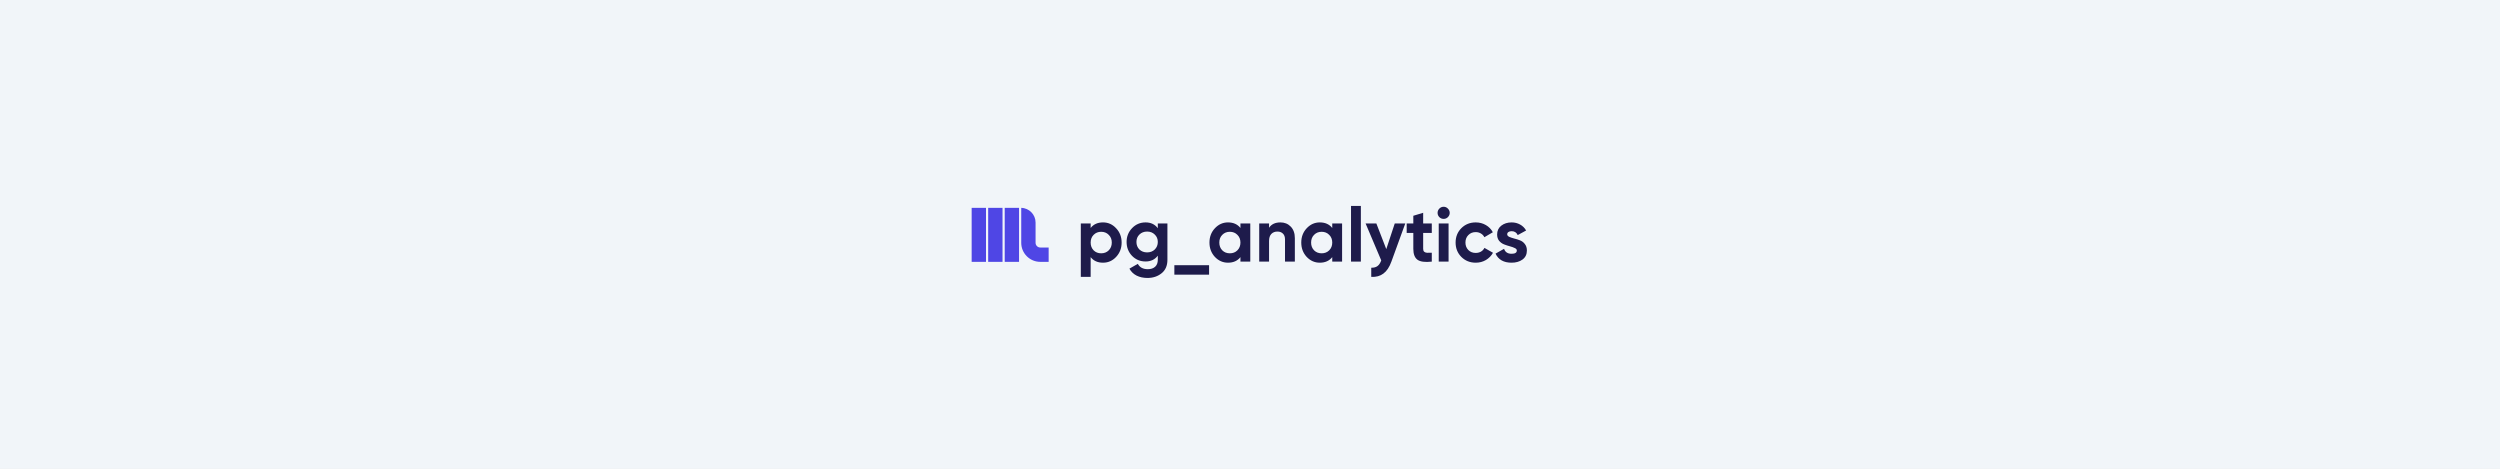
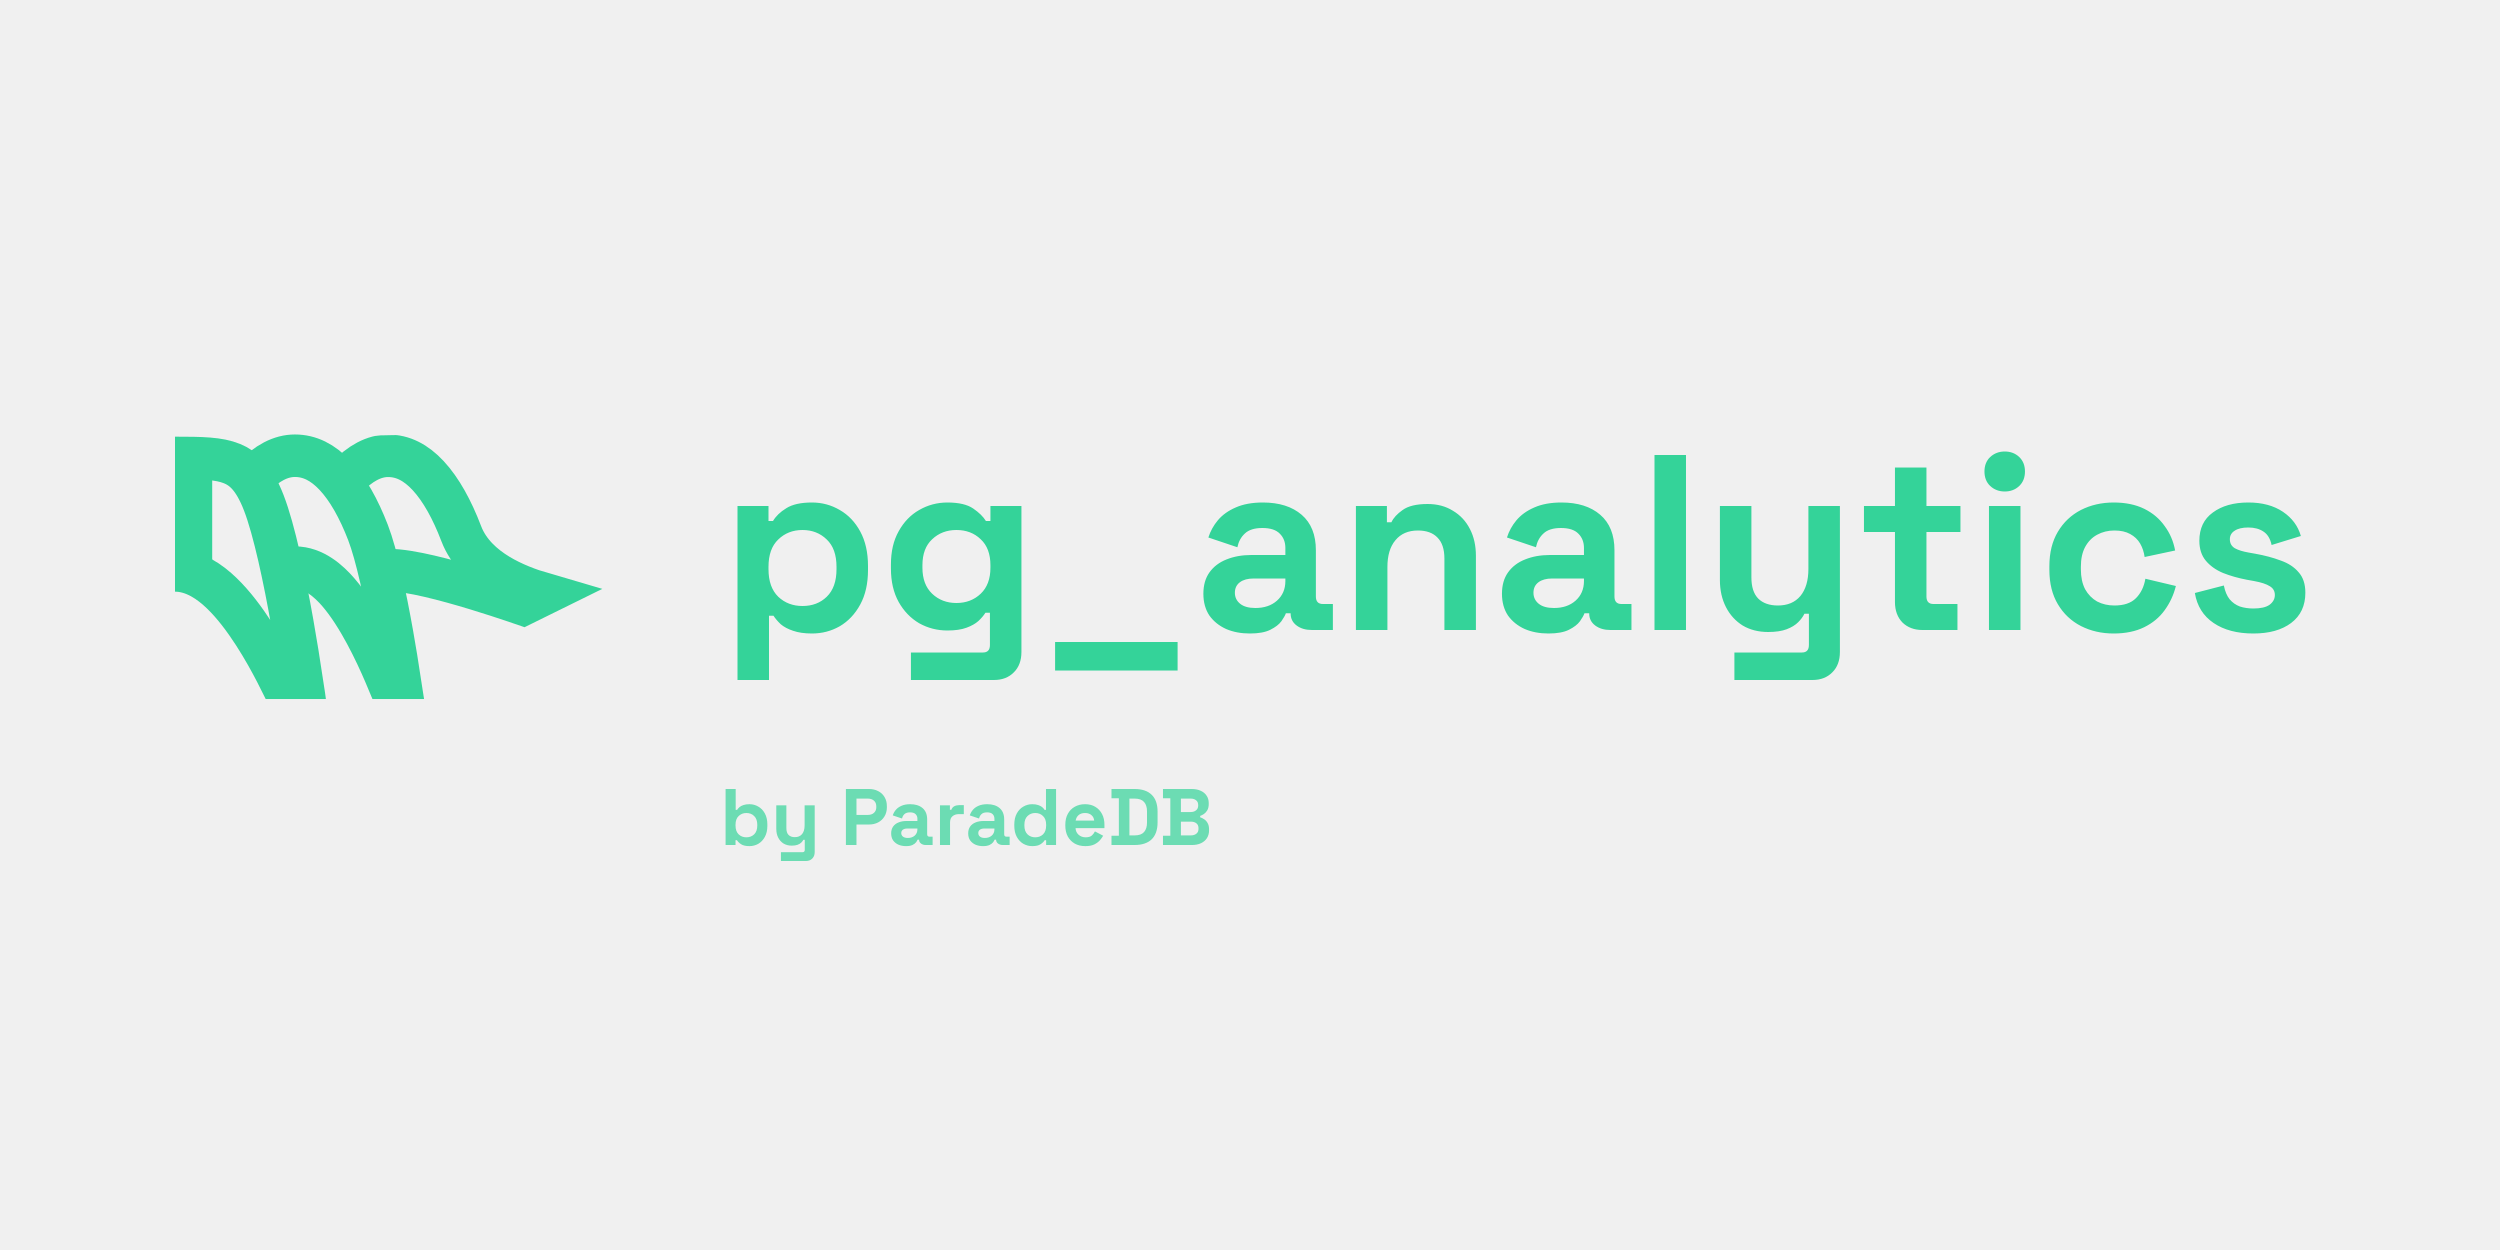
- <svg xmlns="http://www.w3.org/2000/svg" width="1600" height="300" viewBox="0 0 1600 300" fill="none">
-   <rect width="1600" height="300" fill="#F1F5F9" />
-   <g clip-path="url(#clip0_190_2)">
-     <mask id="mask0_190_2" style="mask-type:alpha" maskUnits="userSpaceOnUse" x="620" y="120" width="360" height="60">
-       <path d="M980 120H620V180H980V120Z" fill="#D9D9D9" />
-     </mask>
-     <g mask="url(#mask0_190_2)">
-       <path d="M705.93 142.339C709.218 142.339 712.018 143.593 714.33 146.1C716.674 148.574 717.846 151.618 717.846 155.232C717.846 158.846 716.674 161.907 714.33 164.414C712.018 166.888 709.218 168.125 705.93 168.125C702.511 168.125 699.874 166.937 698.018 164.56V177.209H691.718V143.023H698.018V145.904C699.874 143.528 702.511 142.339 705.93 142.339ZM699.923 160.214C701.193 161.484 702.804 162.118 704.758 162.118C706.711 162.118 708.323 161.484 709.593 160.214C710.895 158.911 711.546 157.251 711.546 155.232C711.546 153.214 710.895 151.57 709.593 150.3C708.323 148.998 706.711 148.346 704.758 148.346C702.804 148.346 701.193 148.998 699.923 150.3C698.653 151.57 698.018 153.214 698.018 155.232C698.018 157.251 698.653 158.911 699.923 160.214ZM740.994 143.023H747.148V166.27C747.148 170.046 745.894 172.928 743.387 174.914C740.913 176.9 737.917 177.893 734.401 177.893C731.764 177.893 729.436 177.388 727.417 176.379C725.431 175.37 723.901 173.888 722.827 171.935L728.199 168.858C729.436 171.137 731.568 172.277 734.596 172.277C736.582 172.277 738.145 171.756 739.285 170.714C740.424 169.672 740.994 168.191 740.994 166.27V163.632C739.138 166.107 736.534 167.344 733.18 167.344C729.729 167.344 726.831 166.139 724.487 163.73C722.175 161.288 721.02 158.325 721.02 154.842C721.02 151.391 722.192 148.444 724.536 146.002C726.88 143.56 729.762 142.339 733.18 142.339C736.534 142.339 739.138 143.577 740.994 146.051V143.023ZM729.224 159.677C730.527 160.914 732.171 161.532 734.157 161.532C736.143 161.532 737.771 160.914 739.041 159.677C740.343 158.407 740.994 156.795 740.994 154.842C740.994 152.921 740.343 151.342 739.041 150.104C737.771 148.835 736.143 148.2 734.157 148.2C732.171 148.2 730.527 148.835 729.224 150.104C727.955 151.342 727.32 152.921 727.32 154.842C727.32 156.795 727.955 158.407 729.224 159.677ZM751.59 175.793V169.737H773.811V175.793H751.59ZM793.882 143.023H800.182V167.442H793.882V164.56C791.993 166.937 789.34 168.125 785.921 168.125C782.665 168.125 779.865 166.888 777.521 164.414C775.209 161.907 774.054 158.846 774.054 155.232C774.054 151.618 775.209 148.574 777.521 146.1C779.865 143.593 782.665 142.339 785.921 142.339C789.34 142.339 791.993 143.528 793.882 145.904V143.023ZM782.258 160.214C783.528 161.484 785.14 162.118 787.093 162.118C789.047 162.118 790.658 161.484 791.928 160.214C793.23 158.911 793.882 157.251 793.882 155.232C793.882 153.214 793.23 151.57 791.928 150.3C790.658 148.998 789.047 148.346 787.093 148.346C785.14 148.346 783.528 148.998 782.258 150.3C780.988 151.57 780.354 153.214 780.354 155.232C780.354 157.251 780.988 158.911 782.258 160.214ZM819.471 142.339C822.141 142.339 824.339 143.235 826.064 145.025C827.822 146.816 828.702 149.291 828.702 152.449V167.442H822.402V153.23C822.402 151.602 821.962 150.365 821.083 149.518C820.204 148.639 819.032 148.2 817.567 148.2C815.939 148.2 814.636 148.704 813.66 149.714C812.683 150.723 812.195 152.237 812.195 154.256V167.442H805.895V143.023H812.195V145.758C813.725 143.479 816.15 142.339 819.471 142.339ZM852.639 143.023H858.939V167.442H852.639V164.56C850.75 166.937 848.097 168.125 844.678 168.125C841.422 168.125 838.622 166.888 836.278 164.414C833.967 161.907 832.811 158.846 832.811 155.232C832.811 151.618 833.967 148.574 836.278 146.1C838.622 143.593 841.422 142.339 844.678 142.339C848.097 142.339 850.75 143.528 852.639 145.904V143.023ZM841.015 160.214C842.285 161.484 843.897 162.118 845.85 162.118C847.804 162.118 849.415 161.484 850.685 160.214C851.988 158.911 852.639 157.251 852.639 155.232C852.639 153.214 851.988 151.57 850.685 150.3C849.415 148.998 847.804 148.346 845.85 148.346C843.897 148.346 842.285 148.998 841.015 150.3C839.746 151.57 839.111 153.214 839.111 155.232C839.111 157.251 839.746 158.911 841.015 160.214ZM864.652 167.442V131.791H870.952V167.442H864.652ZM892.639 143.023H899.378L890.49 167.442C889.22 170.958 887.527 173.498 885.411 175.06C883.327 176.656 880.722 177.372 877.597 177.209V171.349C879.29 171.381 880.625 171.023 881.601 170.274C882.611 169.525 883.408 168.321 883.995 166.66L873.983 143.023H880.869L887.218 159.432L892.639 143.023ZM916.344 149.079H910.825V159.237C910.825 160.084 911.037 160.702 911.46 161.093C911.883 161.484 912.502 161.711 913.316 161.777C914.13 161.809 915.139 161.793 916.344 161.728V167.442C912.014 167.93 908.953 167.523 907.162 166.221C905.404 164.918 904.525 162.591 904.525 159.237V149.079H900.276V143.023H904.525V138.091L910.825 136.186V143.023H916.344V149.079ZM923.911 140.093C922.869 140.093 921.958 139.718 921.176 138.97C920.428 138.188 920.053 137.277 920.053 136.235C920.053 135.193 920.428 134.281 921.176 133.5C921.958 132.718 922.869 132.328 923.911 132.328C924.986 132.328 925.897 132.718 926.646 133.5C927.428 134.281 927.818 135.193 927.818 136.235C927.818 137.277 927.428 138.188 926.646 138.97C925.897 139.718 924.986 140.093 923.911 140.093ZM920.786 167.442V143.023H927.086V167.442H920.786ZM944.475 168.125C940.796 168.125 937.72 166.888 935.245 164.414C932.803 161.939 931.582 158.879 931.582 155.232C931.582 151.586 932.803 148.525 935.245 146.051C937.72 143.577 940.796 142.339 944.475 142.339C946.852 142.339 949.017 142.909 950.971 144.049C952.924 145.188 954.406 146.718 955.415 148.639L949.994 151.814C949.506 150.804 948.757 150.007 947.748 149.421C946.771 148.835 945.664 148.542 944.427 148.542C942.538 148.542 940.975 149.177 939.738 150.446C938.501 151.684 937.882 153.279 937.882 155.232C937.882 157.153 938.501 158.749 939.738 160.018C940.975 161.256 942.538 161.874 944.427 161.874C945.696 161.874 946.82 161.598 947.796 161.044C948.806 160.458 949.555 159.66 950.043 158.651L955.513 161.777C954.438 163.698 952.924 165.244 950.971 166.416C949.017 167.556 946.852 168.125 944.475 168.125ZM964.608 149.958C964.608 150.609 965.032 151.146 965.878 151.57C966.757 151.96 967.815 152.318 969.053 152.644C970.29 152.937 971.527 153.328 972.764 153.816C974.001 154.272 975.043 155.053 975.89 156.16C976.769 157.267 977.208 158.651 977.208 160.311C977.208 162.818 976.264 164.756 974.376 166.123C972.52 167.458 970.192 168.125 967.392 168.125C962.378 168.125 958.96 166.188 957.136 162.314L962.606 159.237C963.322 161.353 964.918 162.411 967.392 162.411C969.639 162.411 970.762 161.711 970.762 160.311C970.762 159.66 970.322 159.139 969.443 158.749C968.597 158.325 967.555 157.951 966.318 157.625C965.081 157.3 963.843 156.893 962.606 156.404C961.369 155.916 960.311 155.151 959.432 154.109C958.585 153.035 958.162 151.7 958.162 150.104C958.162 147.695 959.041 145.807 960.799 144.439C962.59 143.039 964.804 142.339 967.441 142.339C969.427 142.339 971.234 142.795 972.862 143.707C974.49 144.586 975.776 145.856 976.72 147.516L971.348 150.446C970.567 148.786 969.264 147.956 967.441 147.956C966.627 147.956 965.943 148.135 965.39 148.493C964.869 148.851 964.608 149.339 964.608 149.958Z" fill="#1E1B4B" />
-       <path fill-rule="evenodd" clip-rule="evenodd" d="M652.19 133.023H643.013V167.587H652.19V133.023Z" fill="#4F46E5" />
-       <path fill-rule="evenodd" clip-rule="evenodd" d="M641.614 133.023H632.437V167.587H641.614V133.023Z" fill="#4F46E5" />
-       <path fill-rule="evenodd" clip-rule="evenodd" d="M631.038 133.023H621.86V167.587H631.038V133.023Z" fill="#4F46E5" />
-       <path fill-rule="evenodd" clip-rule="evenodd" d="M653.589 133.026V155.403C653.589 158.643 654.875 161.722 657.165 164.012C659.454 166.301 662.533 167.588 665.773 167.588H671.138V158.41H665.773C664.974 158.41 664.217 158.087 663.653 157.523C663.09 156.96 662.766 156.202 662.766 155.403V142.42C662.766 137.325 658.656 133.143 653.589 133.026V133.026Z" fill="#4F46E5" />
-     </g>
+ <svg xmlns="http://www.w3.org/2000/svg" width="500" height="250" viewBox="0 0 500 250" fill="none">
+   <mask id="mask0_115_15" style="mask-type:alpha" maskUnits="userSpaceOnUse" x="48" y="86" width="38" height="54">
+     <path d="M48.227 86.094H85.194V139.828H59.387L48.227 86.094Z" fill="#D9D9D9" />
+   </mask>
+   <g mask="url(#mask0_115_15)">
+     <path d="M40.987 134.706C40.856 135.012 40.733 135.303 40.618 135.578H38.002C38.34 133.088 38.804 129.842 39.363 126.368C40.607 118.638 42.223 110.426 43.81 106.551C45.486 102.459 47.818 98.447 50.577 95.531C53.345 92.606 56.176 91.145 58.974 91.145C61.907 91.145 64.53 92.437 67.007 95.07C69.549 97.773 71.757 101.724 73.59 106.472C75.355 111.042 77.103 119.365 78.434 126.885C79.016 130.17 79.504 133.212 79.866 135.578H77.33C77.215 135.303 77.092 135.012 76.96 134.706C76.043 132.568 74.731 129.69 73.168 126.786C71.626 123.92 69.743 120.849 67.655 118.437C65.783 116.275 62.804 113.523 58.974 113.523C55.144 113.523 52.165 116.275 50.293 118.437C48.205 120.849 46.322 123.92 44.78 126.786C43.217 129.69 41.905 132.568 40.987 134.706Z" stroke="#34D399" stroke-width="8.5" />
  </g>
-   <defs>
-     <clipPath id="clip0_190_2">
-       <rect width="360" height="60" fill="white" transform="translate(620 120)" />
-     </clipPath>
-   </defs>
+   <mask id="mask1_115_15" style="mask-type:alpha" maskUnits="userSpaceOnUse" x="35" y="77" width="31" height="63">
+     <rect x="35" y="77" width="30.174" height="62.828" fill="#D9D9D9" />
+   </mask>
+   <g mask="url(#mask1_115_15)">
+     <path d="M14.758 134.525C14.565 134.899 14.386 135.251 14.223 135.578H9.655C9.66 135.543 9.665 135.507 9.67 135.471C10.072 132.477 10.651 128.384 11.361 123.976C12.812 114.956 14.712 105.268 16.604 100.647C18.342 96.404 20.615 94.365 23.264 93.216C26.174 91.953 29.936 91.584 35 91.584C40.391 91.584 43.756 91.644 46.408 92.725C48.613 93.624 50.789 95.463 52.761 100.568C54.853 105.986 56.907 115.786 58.462 124.569C59.213 128.812 59.83 132.709 60.264 135.578H55.777C55.614 135.251 55.435 134.899 55.242 134.525C54.166 132.433 52.625 129.616 50.791 126.776C48.977 123.967 46.773 120.972 44.34 118.631C42.05 116.426 38.826 114.084 35 114.084C31.174 114.084 27.95 116.426 25.659 118.631C23.227 120.972 21.023 123.967 19.209 126.776C17.375 129.616 15.834 132.433 14.758 134.525Z" stroke="#34D399" stroke-width="8.5" />
+     <rect x="35" y="88.574" width="7.44" height="28.934" fill="#34D399" />
+   </g>
+   <mask id="mask2_115_15" style="mask-type:alpha" maskUnits="userSpaceOnUse" x="62" y="86" width="63" height="55">
+     <path d="M62.694 87.334L125 86.094V140.655H93.578L78.814 119.161L69.721 96.38L62.694 87.334Z" fill="#D9D9D9" />
+   </mask>
+   <g mask="url(#mask2_115_15)">
+     <path d="M59.602 135.5C59.468 135.817 59.342 136.12 59.224 136.405H56.599C56.938 133.866 57.408 130.535 57.974 126.968C59.219 119.122 60.839 110.77 62.434 106.823C64.115 102.659 66.455 98.576 69.224 95.61C72.004 92.632 74.836 91.158 77.618 91.158C80.536 91.158 83.159 92.46 85.648 95.143C88.2 97.893 90.415 101.914 92.255 106.743C93.692 110.518 96.673 113.16 99.712 114.995C102.55 116.708 105.778 117.927 108.774 118.799L104.619 120.848C104.161 120.69 103.622 120.505 103.016 120.3C100.995 119.617 98.22 118.703 95.207 117.788C92.203 116.876 88.921 115.948 85.897 115.244C82.966 114.562 79.95 114.01 77.618 114.01C75.604 114.01 73.868 114.786 72.517 115.686C71.16 116.59 69.956 117.775 68.91 118.999C66.822 121.444 64.94 124.558 63.397 127.465C61.834 130.41 60.52 133.33 59.602 135.5Z" stroke="#34D399" stroke-width="8.5" />
+   </g>
+   <path d="M147.5 136V101.2H153.7V104.2H154.6C155.167 103.233 156.05 102.383 157.25 101.65C158.45 100.883 160.167 100.5 162.4 100.5C164.4 100.5 166.25 101 167.95 102C169.65 102.967 171.017 104.4 172.05 106.3C173.083 108.2 173.6 110.5 173.6 113.2V114C173.6 116.7 173.083 119 172.05 120.9C171.017 122.8 169.65 124.25 167.95 125.25C166.25 126.217 164.4 126.7 162.4 126.7C160.9 126.7 159.633 126.517 158.6 126.15C157.6 125.817 156.783 125.383 156.15 124.85C155.55 124.283 155.067 123.717 154.7 123.15H153.8V136H147.5ZM160.5 121.2C162.467 121.2 164.083 120.583 165.35 119.35C166.65 118.083 167.3 116.25 167.3 113.85V113.35C167.3 110.95 166.65 109.133 165.35 107.9C164.05 106.633 162.433 106 160.5 106C158.567 106 156.95 106.633 155.65 107.9C154.35 109.133 153.7 110.95 153.7 113.35V113.85C153.7 116.25 154.35 118.083 155.65 119.35C156.95 120.583 158.567 121.2 160.5 121.2ZM178.185 113.7V112.9C178.185 110.3 178.701 108.083 179.735 106.25C180.768 104.383 182.135 102.967 183.835 102C185.568 101 187.451 100.5 189.485 100.5C191.751 100.5 193.468 100.9 194.635 101.7C195.801 102.5 196.651 103.333 197.185 104.2H198.085V101.2H204.285V130.4C204.285 132.1 203.785 133.45 202.785 134.45C201.785 135.483 200.451 136 198.785 136H182.185V130.5H196.585C197.518 130.5 197.985 130 197.985 129V122.55H197.085C196.751 123.083 196.285 123.633 195.685 124.2C195.085 124.733 194.285 125.183 193.285 125.55C192.285 125.917 191.018 126.1 189.485 126.1C187.451 126.1 185.568 125.617 183.835 124.65C182.135 123.65 180.768 122.233 179.735 120.4C178.701 118.533 178.185 116.3 178.185 113.7ZM191.285 120.6C193.218 120.6 194.835 119.983 196.135 118.75C197.435 117.517 198.085 115.783 198.085 113.55V113.05C198.085 110.783 197.435 109.05 196.135 107.85C194.868 106.617 193.251 106 191.285 106C189.351 106 187.735 106.617 186.435 107.85C185.135 109.05 184.485 110.783 184.485 113.05V113.55C184.485 115.783 185.135 117.517 186.435 118.75C187.735 119.983 189.351 120.6 191.285 120.6ZM211.02 134.1V128.4H235.52V134.1H211.02ZM249.975 126.7C248.209 126.7 246.625 126.4 245.225 125.8C243.825 125.167 242.709 124.267 241.875 123.1C241.075 121.9 240.675 120.45 240.675 118.75C240.675 117.05 241.075 115.633 241.875 114.5C242.709 113.333 243.842 112.467 245.275 111.9C246.742 111.3 248.409 111 250.275 111H257.075V109.6C257.075 108.433 256.709 107.483 255.975 106.75C255.242 105.983 254.075 105.6 252.475 105.6C250.909 105.6 249.742 105.967 248.975 106.7C248.209 107.4 247.709 108.317 247.475 109.45L241.675 107.5C242.075 106.233 242.709 105.083 243.575 104.05C244.475 102.983 245.659 102.133 247.125 101.5C248.625 100.833 250.442 100.5 252.575 100.5C255.842 100.5 258.425 101.317 260.325 102.95C262.225 104.583 263.175 106.95 263.175 110.05V119.3C263.175 120.3 263.642 120.8 264.575 120.8H266.575V126H262.375C261.142 126 260.125 125.7 259.325 125.1C258.525 124.5 258.125 123.7 258.125 122.7V122.65H257.175C257.042 123.05 256.742 123.583 256.275 124.25C255.809 124.883 255.075 125.45 254.075 125.95C253.075 126.45 251.709 126.7 249.975 126.7ZM251.075 121.6C252.842 121.6 254.275 121.117 255.375 120.15C256.509 119.15 257.075 117.833 257.075 116.2V115.7H250.725C249.559 115.7 248.642 115.95 247.975 116.45C247.309 116.95 246.975 117.65 246.975 118.55C246.975 119.45 247.325 120.183 248.025 120.75C248.725 121.317 249.742 121.6 251.075 121.6ZM271.182 126V101.2H277.382V104.45H278.282C278.682 103.583 279.432 102.767 280.532 102C281.632 101.2 283.298 100.8 285.532 100.8C287.465 100.8 289.148 101.25 290.582 102.15C292.048 103.017 293.182 104.233 293.982 105.8C294.782 107.333 295.182 109.133 295.182 111.2V126H288.882V111.7C288.882 109.833 288.415 108.433 287.482 107.5C286.582 106.567 285.282 106.1 283.582 106.1C281.648 106.1 280.148 106.75 279.082 108.05C278.015 109.317 277.482 111.1 277.482 113.4V126H271.182ZM309.692 126.7C307.926 126.7 306.342 126.4 304.942 125.8C303.542 125.167 302.426 124.267 301.592 123.1C300.792 121.9 300.392 120.45 300.392 118.75C300.392 117.05 300.792 115.633 301.592 114.5C302.426 113.333 303.559 112.467 304.992 111.9C306.459 111.3 308.126 111 309.992 111H316.792V109.6C316.792 108.433 316.426 107.483 315.692 106.75C314.959 105.983 313.792 105.6 312.192 105.6C310.626 105.6 309.459 105.967 308.692 106.7C307.926 107.4 307.426 108.317 307.192 109.45L301.392 107.5C301.792 106.233 302.426 105.083 303.292 104.05C304.192 102.983 305.376 102.133 306.842 101.5C308.342 100.833 310.159 100.5 312.292 100.5C315.559 100.5 318.142 101.317 320.042 102.95C321.942 104.583 322.892 106.95 322.892 110.05V119.3C322.892 120.3 323.359 120.8 324.292 120.8H326.292V126H322.092C320.859 126 319.842 125.7 319.042 125.1C318.242 124.5 317.842 123.7 317.842 122.7V122.65H316.892C316.759 123.05 316.459 123.583 315.992 124.25C315.526 124.883 314.792 125.45 313.792 125.95C312.792 126.45 311.426 126.7 309.692 126.7ZM310.792 121.6C312.559 121.6 313.992 121.117 315.092 120.15C316.226 119.15 316.792 117.833 316.792 116.2V115.7H310.442C309.276 115.7 308.359 115.95 307.692 116.45C307.026 116.95 306.692 117.65 306.692 118.55C306.692 119.45 307.042 120.183 307.742 120.75C308.442 121.317 309.459 121.6 310.792 121.6ZM330.898 126V91H337.198V126H330.898ZM346.88 136V130.5H360.38C361.313 130.5 361.78 130 361.78 129V122.75H360.88C360.613 123.317 360.196 123.883 359.63 124.45C359.063 125.017 358.296 125.483 357.33 125.85C356.363 126.217 355.13 126.4 353.63 126.4C351.696 126.4 349.996 125.967 348.53 125.1C347.096 124.2 345.98 122.967 345.18 121.4C344.38 119.833 343.98 118.033 343.98 116V101.2H350.28V115.5C350.28 117.367 350.73 118.767 351.63 119.7C352.563 120.633 353.88 121.1 355.58 121.1C357.513 121.1 359.013 120.467 360.08 119.2C361.146 117.9 361.68 116.1 361.68 113.8V101.2H367.98V130.4C367.98 132.1 367.48 133.45 366.48 134.45C365.48 135.483 364.146 136 362.48 136H346.88ZM384.49 126C382.857 126 381.524 125.5 380.49 124.5C379.49 123.467 378.99 122.1 378.99 120.4V106.4H372.79V101.2H378.99V93.5H385.29V101.2H392.09V106.4H385.29V119.3C385.29 120.3 385.757 120.8 386.69 120.8H391.49V126H384.49ZM397.793 126V101.2H404.093V126H397.793ZM400.943 98.3C399.81 98.3 398.843 97.933 398.043 97.2C397.276 96.467 396.893 95.5 396.893 94.3C396.893 93.1 397.276 92.133 398.043 91.4C398.843 90.667 399.81 90.3 400.943 90.3C402.11 90.3 403.076 90.667 403.843 91.4C404.61 92.133 404.993 93.1 404.993 94.3C404.993 95.5 404.61 96.467 403.843 97.2C403.076 97.933 402.11 98.3 400.943 98.3ZM422.724 126.7C420.324 126.7 418.141 126.2 416.174 125.2C414.241 124.2 412.708 122.75 411.574 120.85C410.441 118.95 409.874 116.65 409.874 113.95V113.25C409.874 110.55 410.441 108.25 411.574 106.35C412.708 104.45 414.241 103 416.174 102C418.141 101 420.324 100.5 422.724 100.5C425.091 100.5 427.124 100.917 428.824 101.75C430.524 102.583 431.891 103.733 432.924 105.2C433.991 106.633 434.691 108.267 435.024 110.1L428.924 111.4C428.791 110.4 428.491 109.5 428.024 108.7C427.558 107.9 426.891 107.267 426.024 106.8C425.191 106.333 424.141 106.1 422.874 106.1C421.608 106.1 420.458 106.383 419.424 106.95C418.424 107.483 417.624 108.3 417.024 109.4C416.458 110.467 416.174 111.783 416.174 113.35V113.85C416.174 115.417 416.458 116.75 417.024 117.85C417.624 118.917 418.424 119.733 419.424 120.3C420.458 120.833 421.608 121.1 422.874 121.1C424.774 121.1 426.208 120.617 427.174 119.65C428.174 118.65 428.808 117.35 429.074 115.75L435.174 117.2C434.741 118.967 433.991 120.583 432.924 122.05C431.891 123.483 430.524 124.617 428.824 125.45C427.124 126.283 425.091 126.7 422.724 126.7ZM450.671 126.7C447.438 126.7 444.788 126 442.721 124.6C440.654 123.2 439.404 121.2 438.971 118.6L444.771 117.1C445.004 118.267 445.388 119.183 445.921 119.85C446.488 120.517 447.171 121 447.971 121.3C448.804 121.567 449.704 121.7 450.671 121.7C452.138 121.7 453.221 121.45 453.921 120.95C454.621 120.417 454.971 119.767 454.971 119C454.971 118.233 454.638 117.65 453.971 117.25C453.304 116.817 452.238 116.467 450.771 116.2L449.371 115.95C447.638 115.617 446.054 115.167 444.621 114.6C443.188 114 442.038 113.183 441.171 112.15C440.304 111.117 439.871 109.783 439.871 108.15C439.871 105.683 440.771 103.8 442.571 102.5C444.371 101.167 446.738 100.5 449.671 100.5C452.438 100.5 454.738 101.117 456.571 102.35C458.404 103.583 459.604 105.2 460.171 107.2L454.321 109C454.054 107.733 453.504 106.833 452.671 106.3C451.871 105.767 450.871 105.5 449.671 105.5C448.471 105.5 447.554 105.717 446.921 106.15C446.288 106.55 445.971 107.117 445.971 107.85C445.971 108.65 446.304 109.25 446.971 109.65C447.638 110.017 448.538 110.3 449.671 110.5L451.071 110.75C452.938 111.083 454.621 111.533 456.121 112.1C457.654 112.633 458.854 113.417 459.721 114.45C460.621 115.45 461.071 116.817 461.071 118.55C461.071 121.15 460.121 123.167 458.221 124.6C456.354 126 453.838 126.7 450.671 126.7Z" fill="#34D399" />
+   <path d="M149.888 169.224C149.173 169.224 148.624 169.101 148.24 168.856C147.856 168.611 147.573 168.339 147.392 168.04H147.104V169H145.12V157.8H147.136V161.976H147.424C147.541 161.784 147.696 161.603 147.888 161.432C148.091 161.261 148.352 161.123 148.672 161.016C149.003 160.899 149.408 160.84 149.888 160.84C150.528 160.84 151.12 161 151.664 161.32C152.208 161.629 152.645 162.088 152.976 162.696C153.307 163.304 153.472 164.04 153.472 164.904V165.16C153.472 166.024 153.307 166.76 152.976 167.368C152.645 167.976 152.208 168.44 151.664 168.76C151.12 169.069 150.528 169.224 149.888 169.224ZM149.28 167.464C149.899 167.464 150.416 167.267 150.832 166.872C151.248 166.467 151.456 165.88 151.456 165.112V164.952C151.456 164.184 151.248 163.603 150.832 163.208C150.427 162.803 149.909 162.6 149.28 162.6C148.661 162.6 148.144 162.803 147.728 163.208C147.312 163.603 147.104 164.184 147.104 164.952V165.112C147.104 165.88 147.312 166.467 147.728 166.872C148.144 167.267 148.661 167.464 149.28 167.464ZM156.187 172.2V170.44H160.507C160.806 170.44 160.955 170.28 160.955 169.96V167.96H160.667C160.582 168.141 160.448 168.323 160.267 168.504C160.086 168.685 159.84 168.835 159.531 168.952C159.222 169.069 158.827 169.128 158.347 169.128C157.728 169.128 157.184 168.989 156.715 168.712C156.256 168.424 155.899 168.029 155.643 167.528C155.387 167.027 155.259 166.451 155.259 165.8V161.064H157.275V165.64C157.275 166.237 157.419 166.685 157.707 166.984C158.006 167.283 158.427 167.432 158.971 167.432C159.59 167.432 160.07 167.229 160.411 166.824C160.752 166.408 160.923 165.832 160.923 165.096V161.064H162.939V170.408C162.939 170.952 162.779 171.384 162.459 171.704C162.139 172.035 161.712 172.2 161.179 172.2H156.187ZM169.181 169V157.8H173.789C174.493 157.8 175.112 157.944 175.645 158.232C176.189 158.509 176.61 158.904 176.909 159.416C177.218 159.928 177.373 160.536 177.373 161.24V161.464C177.373 162.157 177.213 162.765 176.893 163.288C176.584 163.8 176.157 164.2 175.613 164.488C175.08 164.765 174.472 164.904 173.789 164.904H171.293V169H169.181ZM171.293 162.984H173.581C174.082 162.984 174.488 162.845 174.797 162.568C175.106 162.291 175.261 161.912 175.261 161.432V161.272C175.261 160.792 175.106 160.413 174.797 160.136C174.488 159.859 174.082 159.72 173.581 159.72H171.293V162.984ZM181.209 169.224C180.644 169.224 180.137 169.128 179.689 168.936C179.241 168.733 178.884 168.445 178.617 168.072C178.361 167.688 178.233 167.224 178.233 166.68C178.233 166.136 178.361 165.683 178.617 165.32C178.884 164.947 179.246 164.669 179.705 164.488C180.174 164.296 180.708 164.2 181.305 164.2H183.481V163.752C183.481 163.379 183.364 163.075 183.129 162.84C182.894 162.595 182.521 162.472 182.009 162.472C181.508 162.472 181.134 162.589 180.889 162.824C180.644 163.048 180.484 163.341 180.409 163.704L178.553 163.08C178.681 162.675 178.884 162.307 179.161 161.976C179.449 161.635 179.828 161.363 180.297 161.16C180.777 160.947 181.358 160.84 182.041 160.84C183.086 160.84 183.913 161.101 184.521 161.624C185.129 162.147 185.433 162.904 185.433 163.896V166.856C185.433 167.176 185.582 167.336 185.881 167.336H186.521V169H185.177C184.782 169 184.457 168.904 184.201 168.712C183.945 168.52 183.817 168.264 183.817 167.944V167.928H183.513C183.47 168.056 183.374 168.227 183.225 168.44C183.076 168.643 182.841 168.824 182.521 168.984C182.201 169.144 181.764 169.224 181.209 169.224ZM181.561 167.592C182.126 167.592 182.585 167.437 182.937 167.128C183.3 166.808 183.481 166.387 183.481 165.864V165.704H181.449C181.076 165.704 180.782 165.784 180.569 165.944C180.356 166.104 180.249 166.328 180.249 166.616C180.249 166.904 180.361 167.139 180.585 167.32C180.809 167.501 181.134 167.592 181.561 167.592ZM187.995 169V161.064H189.979V161.96H190.267C190.384 161.64 190.576 161.405 190.843 161.256C191.12 161.107 191.44 161.032 191.803 161.032H192.763V162.824H191.771C191.259 162.824 190.838 162.963 190.507 163.24C190.176 163.507 190.011 163.923 190.011 164.488V169H187.995ZM196.615 169.224C196.05 169.224 195.543 169.128 195.095 168.936C194.647 168.733 194.29 168.445 194.023 168.072C193.767 167.688 193.639 167.224 193.639 166.68C193.639 166.136 193.767 165.683 194.023 165.32C194.29 164.947 194.653 164.669 195.111 164.488C195.581 164.296 196.114 164.2 196.711 164.2H198.887V163.752C198.887 163.379 198.77 163.075 198.535 162.84C198.301 162.595 197.927 162.472 197.415 162.472C196.914 162.472 196.541 162.589 196.295 162.824C196.05 163.048 195.89 163.341 195.815 163.704L193.959 163.08C194.087 162.675 194.29 162.307 194.567 161.976C194.855 161.635 195.234 161.363 195.703 161.16C196.183 160.947 196.765 160.84 197.447 160.84C198.493 160.84 199.319 161.101 199.927 161.624C200.535 162.147 200.839 162.904 200.839 163.896V166.856C200.839 167.176 200.989 167.336 201.287 167.336H201.927V169H200.583C200.189 169 199.863 168.904 199.607 168.712C199.351 168.52 199.223 168.264 199.223 167.944V167.928H198.919C198.877 168.056 198.781 168.227 198.631 168.44C198.482 168.643 198.247 168.824 197.927 168.984C197.607 169.144 197.17 169.224 196.615 169.224ZM196.967 167.592C197.533 167.592 197.991 167.437 198.343 167.128C198.706 166.808 198.887 166.387 198.887 165.864V165.704H196.855C196.482 165.704 196.189 165.784 195.975 165.944C195.762 166.104 195.655 166.328 195.655 166.616C195.655 166.904 195.767 167.139 195.991 167.32C196.215 167.501 196.541 167.592 196.967 167.592ZM206.445 169.224C205.816 169.224 205.224 169.069 204.669 168.76C204.125 168.44 203.688 167.976 203.357 167.368C203.026 166.76 202.861 166.024 202.861 165.16V164.904C202.861 164.04 203.026 163.304 203.357 162.696C203.688 162.088 204.125 161.629 204.669 161.32C205.213 161 205.805 160.84 206.445 160.84C206.925 160.84 207.325 160.899 207.645 161.016C207.976 161.123 208.242 161.261 208.445 161.432C208.648 161.603 208.802 161.784 208.909 161.976H209.197V157.8H211.213V169H209.229V168.04H208.941C208.76 168.339 208.477 168.611 208.093 168.856C207.72 169.101 207.17 169.224 206.445 169.224ZM207.053 167.464C207.672 167.464 208.189 167.267 208.605 166.872C209.021 166.467 209.229 165.88 209.229 165.112V164.952C209.229 164.184 209.021 163.603 208.605 163.208C208.2 162.803 207.682 162.6 207.053 162.6C206.434 162.6 205.917 162.803 205.501 163.208C205.085 163.603 204.877 164.184 204.877 164.952V165.112C204.877 165.88 205.085 166.467 205.501 166.872C205.917 167.267 206.434 167.464 207.053 167.464ZM217.064 169.224C216.275 169.224 215.576 169.059 214.968 168.728C214.371 168.387 213.901 167.912 213.56 167.304C213.229 166.685 213.064 165.96 213.064 165.128V164.936C213.064 164.104 213.229 163.384 213.56 162.776C213.891 162.157 214.355 161.683 214.952 161.352C215.549 161.011 216.243 160.84 217.032 160.84C217.811 160.84 218.488 161.016 219.064 161.368C219.64 161.709 220.088 162.189 220.408 162.808C220.728 163.416 220.888 164.125 220.888 164.936V165.624H215.112C215.133 166.168 215.336 166.611 215.72 166.952C216.104 167.293 216.573 167.464 217.128 167.464C217.693 167.464 218.109 167.341 218.376 167.096C218.643 166.851 218.845 166.579 218.984 166.28L220.632 167.144C220.483 167.421 220.264 167.725 219.976 168.056C219.699 168.376 219.325 168.653 218.856 168.888C218.387 169.112 217.789 169.224 217.064 169.224ZM215.128 164.12H218.84C218.797 163.661 218.611 163.293 218.28 163.016C217.96 162.739 217.539 162.6 217.016 162.6C216.472 162.6 216.04 162.739 215.72 163.016C215.4 163.293 215.203 163.661 215.128 164.12ZM222.299 169V167.144H223.771V159.656H222.299V157.8H226.907C228.411 157.8 229.552 158.184 230.331 158.952C231.12 159.709 231.515 160.84 231.515 162.344V164.456C231.515 165.96 231.12 167.096 230.331 167.864C229.552 168.621 228.411 169 226.907 169H222.299ZM225.883 167.08H226.939C227.792 167.08 228.416 166.856 228.811 166.408C229.205 165.96 229.403 165.331 229.403 164.52V162.28C229.403 161.459 229.205 160.829 228.811 160.392C228.416 159.944 227.792 159.72 226.939 159.72H225.883V167.08ZM232.595 169V167.144H234.067V159.656H232.595V157.8H238.355C239.038 157.8 239.63 157.917 240.131 158.152C240.643 158.376 241.038 158.701 241.315 159.128C241.603 159.544 241.747 160.045 241.747 160.632V160.792C241.747 161.304 241.651 161.725 241.459 162.056C241.267 162.376 241.038 162.627 240.771 162.808C240.515 162.979 240.27 163.101 240.035 163.176V163.464C240.27 163.528 240.526 163.651 240.803 163.832C241.081 164.003 241.315 164.253 241.507 164.584C241.71 164.915 241.811 165.347 241.811 165.88V166.04C241.811 166.659 241.667 167.192 241.379 167.64C241.091 168.077 240.691 168.413 240.179 168.648C239.678 168.883 239.091 169 238.419 169H232.595ZM236.179 167.08H238.163C238.622 167.08 238.99 166.968 239.267 166.744C239.555 166.52 239.699 166.2 239.699 165.784V165.624C239.699 165.208 239.561 164.888 239.283 164.664C239.006 164.44 238.633 164.328 238.163 164.328H236.179V167.08ZM236.179 162.408H238.131C238.569 162.408 238.926 162.296 239.203 162.072C239.491 161.848 239.635 161.539 239.635 161.144V160.984C239.635 160.579 239.497 160.269 239.219 160.056C238.942 159.832 238.579 159.72 238.131 159.72H236.179V162.408Z" fill="#34D399" fill-opacity="0.7" />
</svg>
